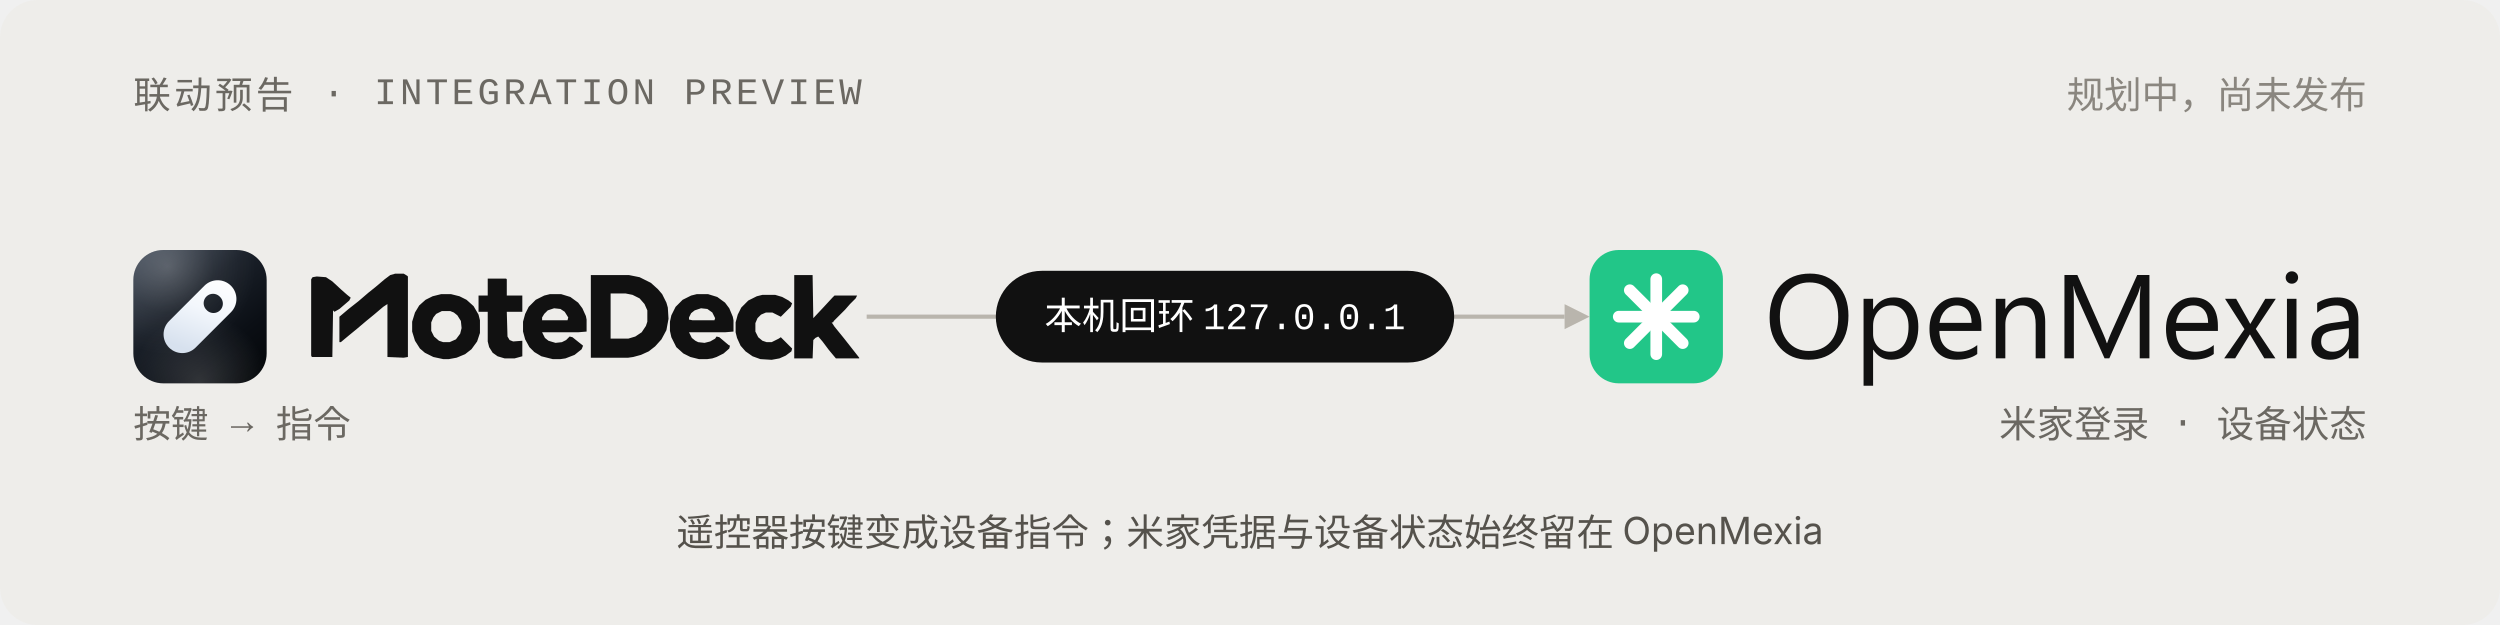
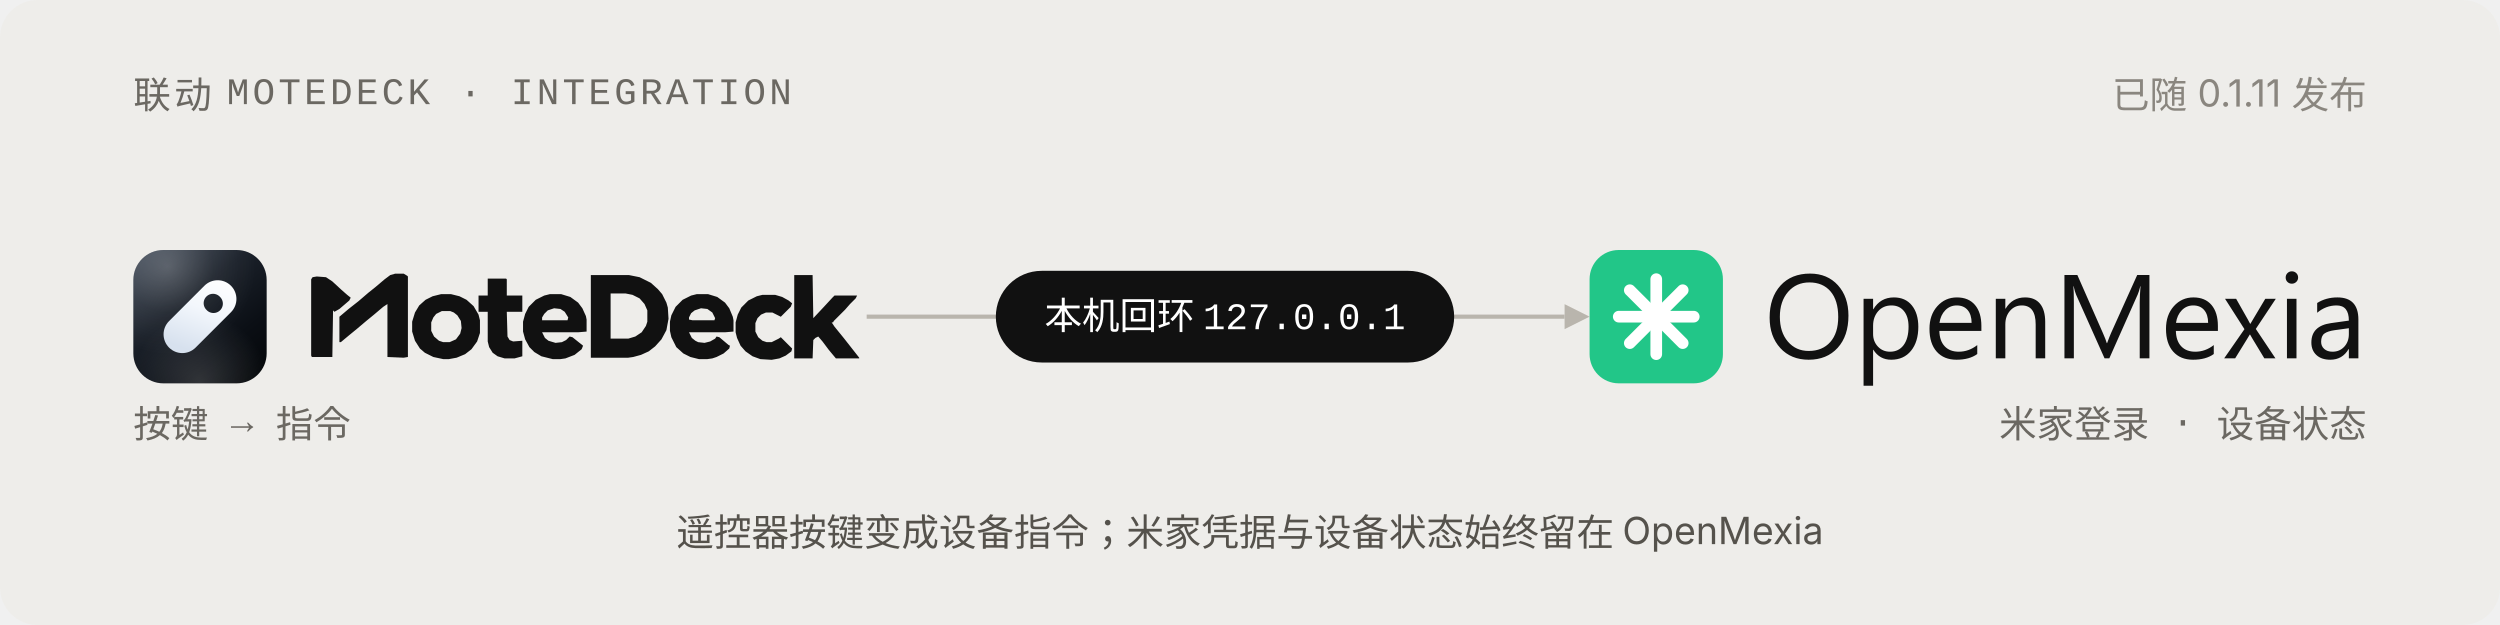
<svg xmlns="http://www.w3.org/2000/svg" viewBox="0 0 1200 300" width="1200" height="300" role="img" aria-labelledby="t d">
  <defs>
    <linearGradient id="glassBody" x1="3.2" y1="0.8" x2="21" y2="23.2" gradientUnits="userSpaceOnUse">
      <stop offset="0" stop-color="#39424F" />
      <stop offset="0.36" stop-color="#1B212A" />
      <stop offset="0.74" stop-color="#0B0F15" />
      <stop offset="1" stop-color="#05080B" />
    </linearGradient>
    <radialGradient id="glassSheen" cx="6.2" cy="3" r="15.8" gradientUnits="userSpaceOnUse">
      <stop offset="0" stop-color="#FFFFFF" stop-opacity="0.22" />
      <stop offset="0.52" stop-color="#FFFFFF" stop-opacity="0.06" />
      <stop offset="1" stop-color="#FFFFFF" stop-opacity="0" />
    </radialGradient>
    <radialGradient id="glassFloor" cx="12" cy="23.8" r="12.2" gradientUnits="userSpaceOnUse">
      <stop offset="0" stop-color="#FFFFFF" stop-opacity="0.16" />
      <stop offset="1" stop-color="#FFFFFF" stop-opacity="0" />
    </radialGradient>
    <linearGradient id="pillBody" x1="9" y1="4.2" x2="15" y2="17.6" gradientUnits="userSpaceOnUse">
      <stop offset="0" stop-color="#FFFFFF" />
      <stop offset="0.46" stop-color="#F3F7FC" />
      <stop offset="1" stop-color="#D7E1EE" />
    </linearGradient>
  </defs>
  <rect width="1200" height="300" rx="18" fill="#EEEDEA" />
-   <text x="64" y="52" font-family="'SFMono-Regular', Consolas, 'Liberation Mono', Menlo, monospace" font-size="18" letter-spacing="1.6" fill="#6B6862">联动预告 · INTEGRATION PREVIEW</text>
-   <text x="1136" y="52" text-anchor="end" font-family="-apple-system, BlinkMacSystemFont, 'Segoe UI Variable Text', 'Segoe UI', 'Microsoft YaHei UI', 'PingFang SC', sans-serif" font-size="18" fill="#8A867F">规划中，尚未发布</text>
+   <text x="64" y="52" font-family="'SFMono-Regular', Consolas, 'Liberation Mono', Menlo, monospace" font-size="18" letter-spacing="1.6" fill="#6B6862">联动 MOTEDECK · INTEGRATION</text>
+   <text x="1136" y="52" text-anchor="end" font-family="-apple-system, BlinkMacSystemFont, 'Segoe UI Variable Text', 'Segoe UI', 'Microsoft YaHei UI', 'PingFang SC', sans-serif" font-size="18" fill="#8A867F">已随 0.1.11 发布</text>
  <g transform="translate(64 120) scale(2.6667)">
    <rect width="24" height="24" rx="5.4" fill="url(#glassBody)" />
    <rect width="24" height="24" rx="5.4" fill="url(#glassSheen)" />
    <rect width="24" height="24" rx="5.4" fill="url(#glassFloor)" />
    <g transform="rotate(45 12 12)">
      <path fill="url(#pillBody)" fill-rule="evenodd" d="M12 4.125A3.375 3.375 0 0 1 15.375 7.5V16.5A3.375 3.375 0 0 1 8.625 16.5V7.5A3.375 3.375 0 0 1 12 4.125ZM12 6.938A1.688 1.688 0 1 1 12 10.312A1.688 1.688 0 1 1 12 6.938Z" />
    </g>
  </g>
  <g transform="translate(148 130) scale(0.339)">
    <path fill="#111111" d="M123.0,4.0 L135.0,4.0 L140.0,7.0 L141.0,8.0 L141.0,122.0 L135.0,123.0 L112.0,122.0 L112.0,47.0 L106.0,51.0 L93.0,62.0 L82.0,71.0 L69.0,82.0 L58.0,91.0 L46.0,101.0 L44.0,101.0 L44.0,65.0 L57.0,54.0 L71.0,43.0 L85.0,31.0 L95.0,23.0 L108.0,12.0 L116.0,6.0 Z M400.0,6.0 L454.0,6.0 L469.0,9.0 L485.0,17.0 L495.0,26.0 L501.0,33.0 L507.0,45.0 L509.0,52.0 L510.0,68.0 L507.0,84.0 L500.0,97.0 L491.0,107.0 L482.0,114.0 L471.0,119.0 L460.0,122.0 L453.0,123.0 L400.0,123.0 Z M428.0,32.0 L428.0,96.0 L453.0,96.0 L463.0,93.0 L472.0,87.0 L478.0,78.0 L480.0,72.0 L480.0,56.0 L476.0,47.0 L469.0,39.0 L459.0,34.0 L449.0,32.0 Z M688.0,6.0 L714.0,6.0 L715.0,67.0 L730.0,51.0 L742.0,38.0 L745.0,35.0 L777.0,35.0 L775.0,39.0 L767.0,47.0 L760.0,55.0 L744.0,71.0 L743.0,73.0 L741.0,73.0 L745.0,79.0 L758.0,95.0 L769.0,109.0 L780.0,123.0 L780.0,124.0 L747.0,124.0 L737.0,112.0 L728.0,100.0 L722.0,93.0 L718.0,95.0 L715.0,98.0 L714.0,124.0 L688.0,124.0 Z M12.0,8.0 L25.0,9.0 L34.0,15.0 L47.0,27.0 L55.0,34.0 L60.0,38.0 L58.0,42.0 L44.0,54.0 L37.0,58.0 L35.0,56.0 L34.0,122.0 L5.0,122.0 L4.0,120.0 L4.0,12.0 L6.0,9.0 Z M254.0,11.0 L280.0,11.0 L281.0,12.0 L281.0,35.0 L303.0,35.0 L303.0,58.0 L281.0,58.0 L282.0,93.0 L285.0,98.0 L290.0,100.0 L303.0,99.0 L303.0,121.0 L292.0,124.0 L278.0,124.0 L268.0,121.0 L261.0,116.0 L256.0,108.0 L254.0,100.0 L254.0,58.0 L241.0,58.0 L241.0,35.0 L254.0,35.0 Z M188.0,33.0 L202.0,33.0 L214.0,36.0 L224.0,41.0 L234.0,50.0 L241.0,62.0 L243.0,70.0 L243.0,88.0 L239.0,100.0 L231.0,111.0 L222.0,118.0 L210.0,123.0 L199.0,125.0 L191.0,125.0 L177.0,122.0 L165.0,116.0 L158.0,110.0 L151.0,99.0 L147.0,86.0 L147.0,72.0 L151.0,59.0 L157.0,49.0 L166.0,41.0 L176.0,36.0 Z M189.0,57.0 L181.0,61.0 L177.0,66.0 L174.0,73.0 L174.0,85.0 L178.0,93.0 L185.0,99.0 L191.0,101.0 L200.0,101.0 L209.0,97.0 L215.0,89.0 L217.0,81.0 L216.0,71.0 L211.0,63.0 L206.0,59.0 L201.0,57.0 Z M342.0,33.0 L358.0,33.0 L371.0,37.0 L382.0,45.0 L388.0,53.0 L393.0,64.0 L394.0,69.0 L394.0,86.0 L382.0,87.0 L331.0,87.0 L335.0,95.0 L340.0,99.0 L350.0,102.0 L359.0,101.0 L365.0,98.0 L370.0,93.0 L374.0,94.0 L389.0,106.0 L387.0,111.0 L377.0,119.0 L364.0,124.0 L357.0,125.0 L346.0,125.0 L330.0,121.0 L320.0,115.0 L313.0,108.0 L307.0,97.0 L304.0,86.0 L304.0,72.0 L307.0,61.0 L312.0,51.0 L322.0,41.0 L334.0,35.0 Z M348.0,53.0 L339.0,56.0 L334.0,61.0 L331.0,66.0 L331.0,70.0 L367.0,70.0 L368.0,66.0 L363.0,58.0 L357.0,54.0 Z M550.0,33.0 L566.0,33.0 L579.0,37.0 L590.0,45.0 L596.0,53.0 L601.0,65.0 L602.0,70.0 L602.0,86.0 L590.0,87.0 L539.0,87.0 L543.0,95.0 L548.0,99.0 L552.0,101.0 L561.0,102.0 L569.0,100.0 L576.0,96.0 L578.0,93.0 L582.0,94.0 L595.0,105.0 L597.0,106.0 L596.0,110.0 L588.0,117.0 L578.0,122.0 L572.0,124.0 L565.0,125.0 L553.0,125.0 L541.0,122.0 L531.0,117.0 L521.0,108.0 L514.0,94.0 L512.0,85.0 L512.0,72.0 L514.0,63.0 L520.0,51.0 L530.0,41.0 L542.0,35.0 Z M556.0,53.0 L547.0,56.0 L542.0,60.0 L539.0,66.0 L539.0,69.0 L544.0,70.0 L575.0,70.0 L576.0,67.0 L572.0,59.0 L565.0,54.0 Z M643.0,34.0 L661.0,34.0 L671.0,37.0 L680.0,42.0 L685.0,46.0 L683.0,51.0 L669.0,65.0 L665.0,63.0 L657.0,59.0 L648.0,59.0 L641.0,62.0 L636.0,67.0 L633.0,74.0 L633.0,86.0 L637.0,94.0 L643.0,99.0 L649.0,101.0 L656.0,101.0 L666.0,96.0 L669.0,94.0 L685.0,110.0 L684.0,114.0 L676.0,120.0 L667.0,124.0 L656.0,126.0 L640.0,125.0 L629.0,121.0 L619.0,114.0 L612.0,106.0 L607.0,95.0 L605.0,87.0 L605.0,73.0 L608.0,62.0 L613.0,52.0 L623.0,42.0 L635.0,36.0 Z" />
  </g>
  <text x="64" y="210" font-family="'SFMono-Regular', Consolas, 'Liberation Mono', Menlo, monospace" font-size="18" fill="#6B6862">按键 → 指令</text>
  <line x1="416" y1="152" x2="751" y2="152" stroke="#B9B5AD" stroke-width="2" />
  <path d="M763 152 L751 146 L751 158 Z" fill="#B9B5AD" />
  <rect x="478" y="130" width="220" height="44" rx="22" fill="#111111" />
  <text x="588" y="158" text-anchor="middle" font-family="-apple-system, BlinkMacSystemFont, 'Segoe UI Variable Text', 'Segoe UI', 'Microsoft YaHei UI', 'PingFang SC', sans-serif" font-size="18" fill="#FFFFFF">本机回环 <tspan font-family="'SFMono-Regular', Consolas, 'Liberation Mono', Menlo, monospace">127.0.0.1</tspan>
  </text>
  <g transform="translate(763 120)">
    <rect width="64" height="64" rx="14" fill="#22C688" />
    <g stroke="#FFFFFF" stroke-width="5.6" stroke-linecap="round">
      <line x1="14" y1="32" x2="50" y2="32" />
      <line x1="32" y1="14" x2="32" y2="50" />
      <line x1="19.3" y1="19.3" x2="44.7" y2="44.7" />
      <line x1="44.7" y1="19.3" x2="19.3" y2="44.7" />
    </g>
  </g>
  <g transform="translate(846.8 172) scale(0.5714)">
    <path fill="#111111" d="M37.402 1.172Q22.51 1.172 13.55 -8.643Q4.59 -18.457 4.59 -34.18Q4.59 -51.074 13.721 -61.133Q22.852 -71.191 38.574 -71.191Q53.076 -71.191 61.938 -61.426Q70.801 -51.66 70.801 -35.889Q70.801 -18.75 61.719 -8.789Q52.637 1.172 37.402 1.172ZM37.988 -63.77Q26.953 -63.77 20.068 -55.811Q13.184 -47.852 13.184 -34.912Q13.184 -21.973 19.897 -14.087Q26.611 -6.201 37.402 -6.201Q48.926 -6.201 55.566 -13.721Q62.207 -21.24 62.207 -34.766Q62.207 -48.633 55.762 -56.201Q49.316 -63.77 37.988 -63.77ZM91.699 -7.227H91.504V22.998H83.496V-50.0H91.504V-41.211H91.699Q97.607 -51.172 108.984 -51.172Q118.652 -51.172 124.072 -44.458Q129.492 -37.744 129.492 -26.465Q129.492 -13.916 123.389 -6.372Q117.285 1.172 106.689 1.172Q96.973 1.172 91.699 -7.227ZM91.504 -27.393V-20.41Q91.504 -14.209 95.532 -9.888Q99.561 -5.566 105.762 -5.566Q113.037 -5.566 117.163 -11.133Q121.289 -16.699 121.289 -26.611Q121.289 -34.961 117.432 -39.697Q113.574 -44.434 106.982 -44.434Q100.0 -44.434 95.752 -39.575Q91.504 -34.717 91.504 -27.393ZM182.471 -22.998H147.168Q147.363 -14.648 151.66 -10.107Q155.957 -5.566 163.477 -5.566Q171.924 -5.566 179.004 -11.133V-3.613Q172.412 1.172 161.572 1.172Q150.977 1.172 144.922 -5.64Q138.867 -12.451 138.867 -24.805Q138.867 -36.475 145.483 -43.823Q152.1 -51.172 161.914 -51.172Q171.729 -51.172 177.1 -44.824Q182.471 -38.477 182.471 -27.197ZM174.268 -29.785Q174.219 -36.719 170.923 -40.576Q167.627 -44.434 161.768 -44.434Q156.104 -44.434 152.148 -40.381Q148.193 -36.328 147.266 -29.785ZM236.084 0.0H228.076V-28.516Q228.076 -44.434 216.455 -44.434Q210.449 -44.434 206.519 -39.917Q202.588 -35.4 202.588 -28.516V0.0H194.58V-50.0H202.588V-41.699H202.783Q208.447 -51.172 219.189 -51.172Q227.393 -51.172 231.738 -45.874Q236.084 -40.576 236.084 -30.566ZM323.633 0.0H315.479V-46.973Q315.479 -52.539 316.162 -60.596H315.967Q314.795 -55.859 313.867 -53.809L289.941 0.0H285.938L262.061 -53.418Q261.035 -55.762 259.961 -60.596H259.766Q260.156 -56.396 260.156 -46.875V0.0H252.246V-70.02H263.086L284.57 -21.191Q287.061 -15.576 287.793 -12.793H288.086Q290.186 -18.555 291.455 -21.387L313.379 -70.02H323.633ZM381.152 -22.998H345.85Q346.045 -14.648 350.342 -10.107Q354.639 -5.566 362.158 -5.566Q370.605 -5.566 377.686 -11.133V-3.613Q371.094 1.172 360.254 1.172Q349.658 1.172 343.604 -5.64Q337.549 -12.451 337.549 -24.805Q337.549 -36.475 344.165 -43.823Q350.781 -51.172 360.596 -51.172Q370.41 -51.172 375.781 -44.824Q381.152 -38.477 381.152 -27.197ZM372.949 -29.785Q372.9 -36.719 369.604 -40.576Q366.309 -44.434 360.449 -44.434Q354.785 -44.434 350.83 -40.381Q346.875 -36.328 345.947 -29.785ZM429.785 -50.0 412.988 -24.707 429.492 0.0H420.166L410.352 -16.211Q409.424 -17.725 408.154 -20.02H407.959Q407.715 -19.58 405.664 -16.211L395.654 0.0H386.426L403.467 -24.512L387.158 -50.0H396.484L406.152 -32.91Q407.227 -31.006 408.252 -29.004H408.447L420.947 -50.0ZM443.262 -62.695Q441.113 -62.695 439.6 -64.16Q438.086 -65.625 438.086 -67.871Q438.086 -70.117 439.6 -71.606Q441.113 -73.096 443.262 -73.096Q445.459 -73.096 446.997 -71.606Q448.535 -70.117 448.535 -67.871Q448.535 -65.723 446.997 -64.209Q445.459 -62.695 443.262 -62.695ZM447.168 0.0H439.16V-50.0H447.168ZM499.17 0.0H491.162V-7.812H490.967Q485.742 1.172 475.586 1.172Q468.115 1.172 463.892 -2.783Q459.668 -6.738 459.668 -13.281Q459.668 -27.295 476.172 -29.59L491.162 -31.689Q491.162 -44.434 480.859 -44.434Q471.826 -44.434 464.551 -38.281V-46.484Q471.924 -51.172 481.543 -51.172Q499.17 -51.172 499.17 -32.52ZM491.162 -25.293 479.102 -23.633Q473.535 -22.852 470.703 -20.874Q467.871 -18.896 467.871 -13.867Q467.871 -10.205 470.483 -7.886Q473.096 -5.566 477.441 -5.566Q483.398 -5.566 487.28 -9.741Q491.162 -13.916 491.162 -20.312Z" />
  </g>
  <text x="1136" y="210" text-anchor="end" font-family="'SFMono-Regular', Consolas, 'Liberation Mono', Menlo, monospace" font-size="18" fill="#6B6862">米家登录 · 设备状态</text>
  <text x="600" y="262" text-anchor="middle" font-family="-apple-system, BlinkMacSystemFont, 'Segoe UI Variable Text', 'Segoe UI', 'Microsoft YaHei UI', 'PingFang SC', sans-serif" font-size="18" fill="#55524C">遥控器按键变成设备指令；米家凭据与设备状态始终留在 OpenMexia</text>
</svg>
